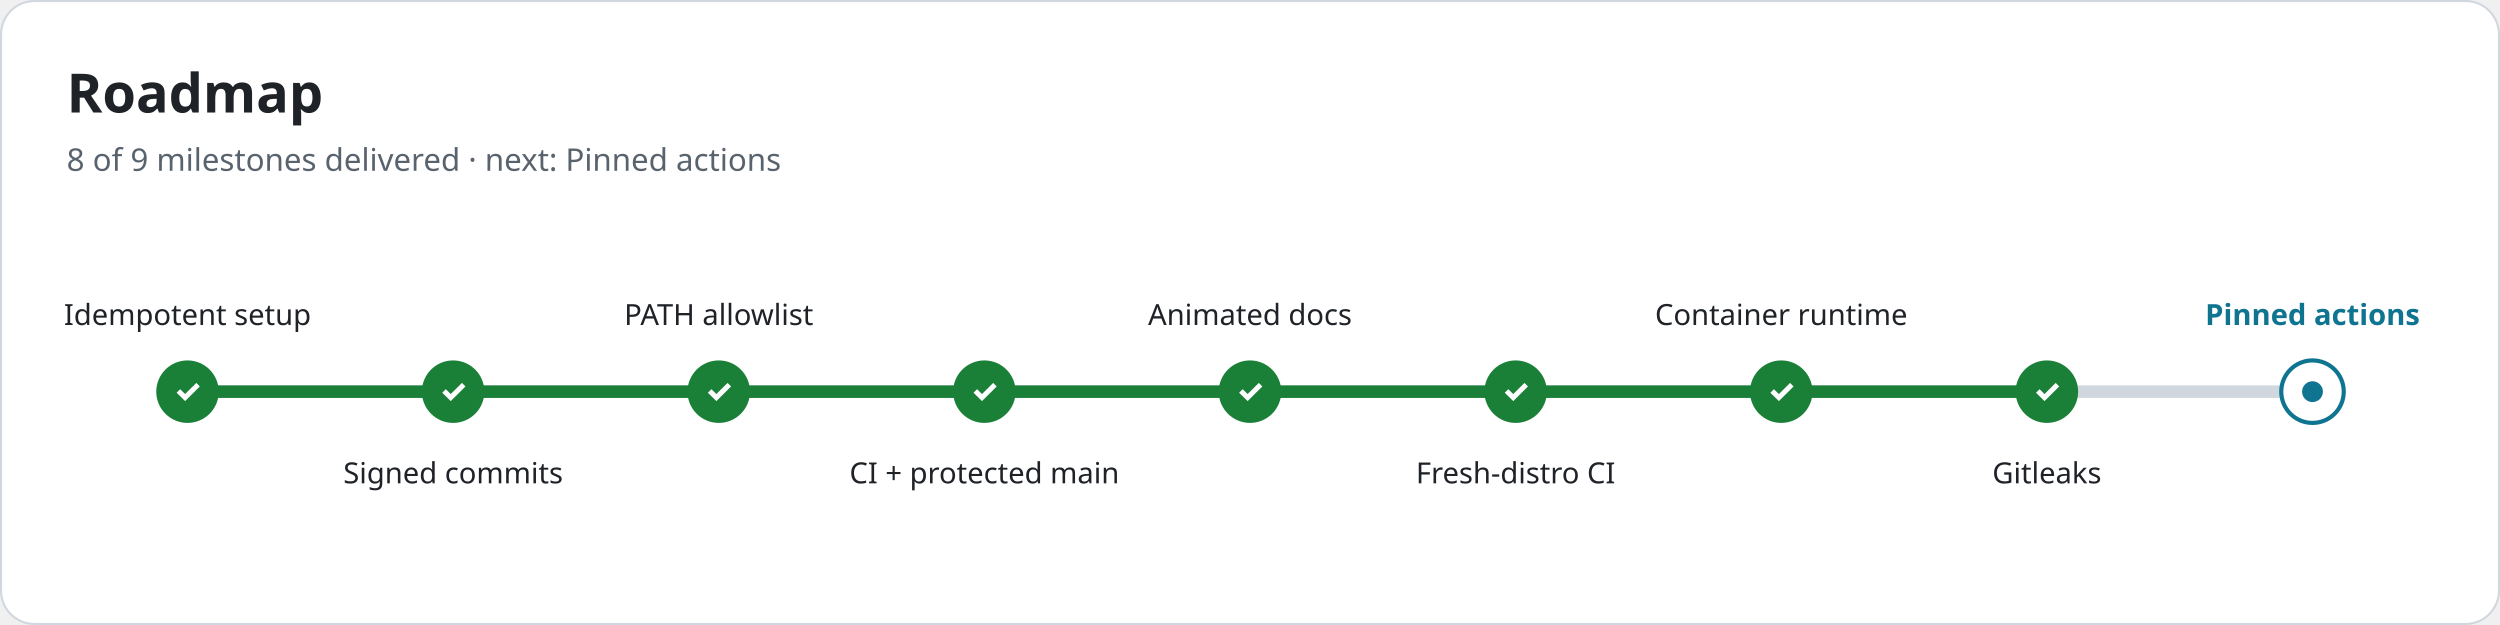
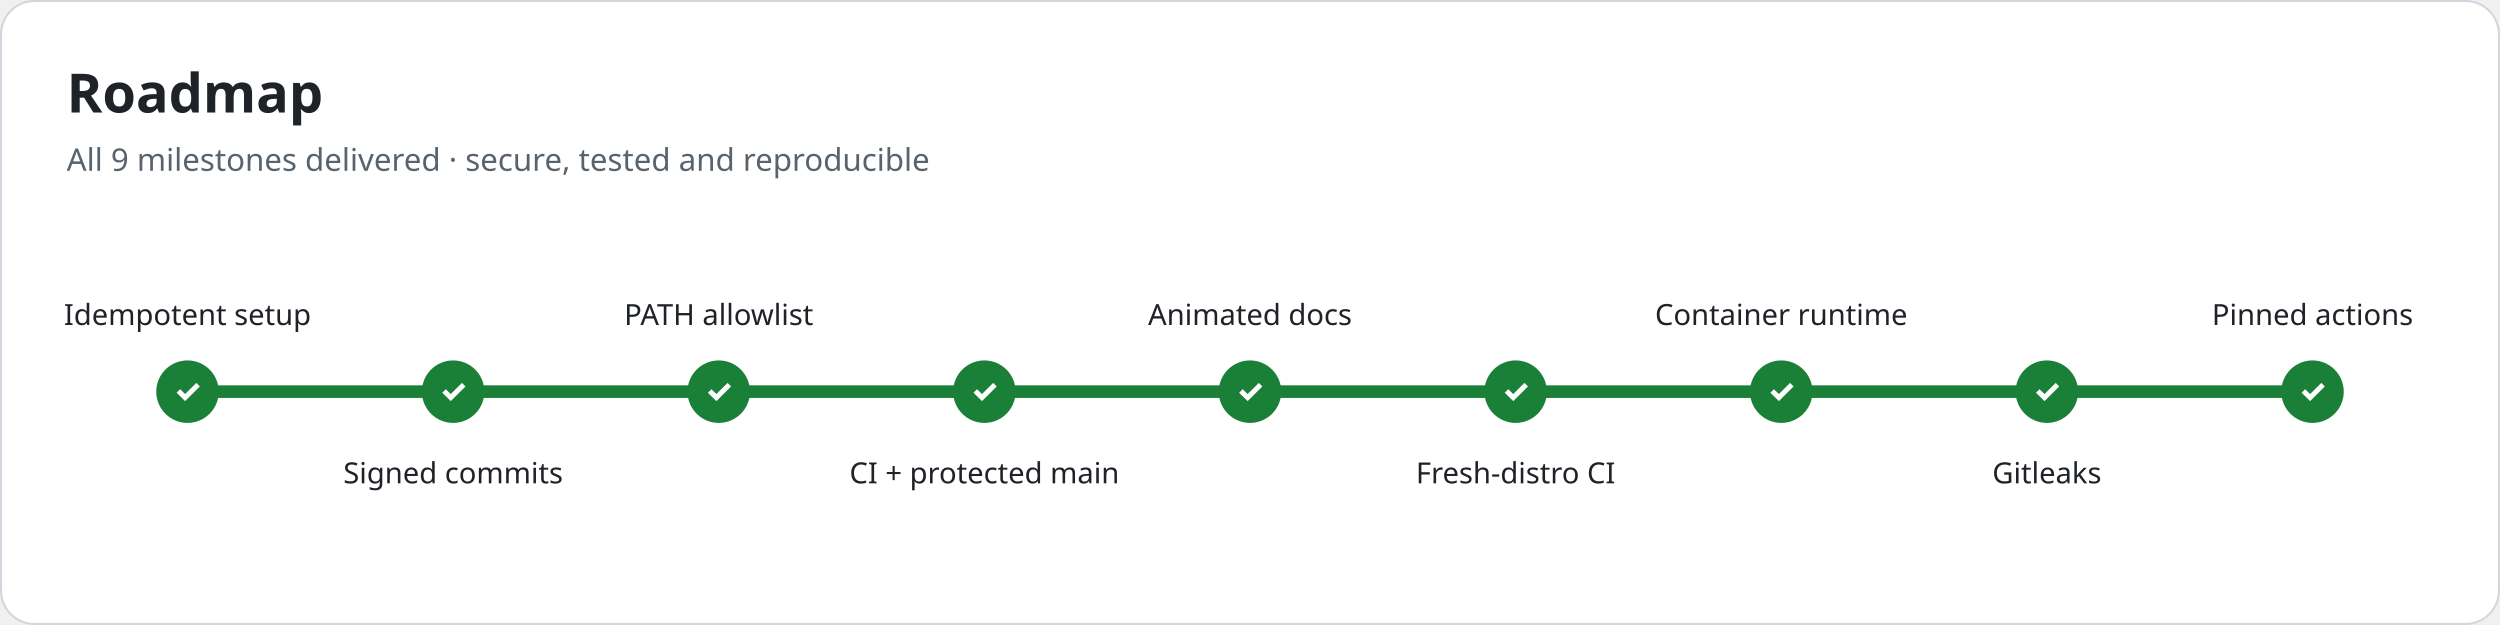
<svg xmlns="http://www.w3.org/2000/svg" width="1200" height="300" viewBox="0 0 1200 300" role="img" aria-labelledby="title desc">
  <style>text { font-family: -apple-system, BlinkMacSystemFont, 'Segoe UI', 'Noto Sans', Helvetica, Arial, sans-serif; } .title { font-size: 26px; font-weight: 800; fill: #1f2328; } .sub { font-size: 15px; fill: #59636e; } .mono { font-family: ui-monospace, SFMono-Regular, 'Cascadia Code', Consolas, 'DejaVu Sans Mono', 'Liberation Mono', monospace; }  .label { font-size: 14px; fill: #59636e; } .label.done { fill: #1f2328; } .label.next { fill: #0e7490; font-weight: 700; } .check { font-size: 15px; font-weight: 800; fill: #ffffff; } .rfill { transform-box: fill-box; transform-origin: left center; animation: grow 1.4s 0.3s linear both; } @keyframes grow { from { transform: scaleX(0); } to { transform: scaleX(1); } } .pop { transform-box: fill-box; transform-origin: center; animation: pop 0.45s cubic-bezier(.3,1.6,.5,1) both; } @keyframes pop { from { opacity: 0; transform: scale(0.4); } to { opacity: 1; transform: scale(1); } } .fade { animation: fade 0.5s ease-out both; } @keyframes fade { from { opacity: 0; } to { opacity: 1; } } .ring { fill: none; stroke: #0e7490; stroke-width: 2; opacity: 0; transform-box: fill-box; transform-origin: center; animation: ring 2s 2.2s ease-out infinite; } @keyframes ring { 0% { transform: scale(0.9); opacity: 0.7; } 100% { transform: scale(2); opacity: 0; } } @media (prefers-reduced-motion: reduce) { * { animation: none !important; } }</style>
  <rect x="0.5" y="0.5" width="1199" height="299" rx="16" fill="#ffffff" stroke="#d0d7de" />
  <text x="32" y="54" class="title">Roadmap</text>
-   <text x="32" y="82" class="sub">8 of 9 milestones delivered · next: Pinned actions</text>
+   <text x="32" y="82" class="sub">All 9 milestones delivered · secure, tested and reproducible</text>
  <rect x="90" y="185" width="1020" height="6" rx="3" fill="#d0d7de" />
-   <rect class="rfill" x="90" y="185" width="892.5" height="6" rx="3" fill="#1a7f37" />
+   <rect class="rfill" x="90" y="185" width="1020.0" height="6" rx="3" fill="#1a7f37" />
  <g class="pop" style="animation-delay:0.30s">
    <circle cx="90.0" cy="188" r="15" fill="#1a7f37" />
    <text x="90.0" y="193" text-anchor="middle" class="check">✓</text>
  </g>
  <text x="90.0" y="156" text-anchor="middle" class="label done fade" style="animation-delay:0.30s">Idempotent setup</text>
-   <g class="pop" style="animation-delay:0.50s">
+   <g class="pop" style="animation-delay:0.47s">
    <circle cx="217.5" cy="188" r="15" fill="#1a7f37" />
    <text x="217.5" y="193" text-anchor="middle" class="check">✓</text>
  </g>
-   <text x="217.5" y="232" text-anchor="middle" class="label done fade" style="animation-delay:0.50s">Signed commits</text>
-   <g class="pop" style="animation-delay:0.70s">
+   <text x="217.5" y="232" text-anchor="middle" class="label done fade" style="animation-delay:0.47s">Signed commits</text>
+   <g class="pop" style="animation-delay:0.65s">
    <circle cx="345.0" cy="188" r="15" fill="#1a7f37" />
    <text x="345.0" y="193" text-anchor="middle" class="check">✓</text>
  </g>
-   <text x="345.0" y="156" text-anchor="middle" class="label done fade" style="animation-delay:0.70s">PATH allowlist</text>
-   <g class="pop" style="animation-delay:0.90s">
+   <text x="345.0" y="156" text-anchor="middle" class="label done fade" style="animation-delay:0.65s">PATH allowlist</text>
+   <g class="pop" style="animation-delay:0.82s">
    <circle cx="472.5" cy="188" r="15" fill="#1a7f37" />
    <text x="472.5" y="193" text-anchor="middle" class="check">✓</text>
  </g>
-   <text x="472.5" y="232" text-anchor="middle" class="label done fade" style="animation-delay:0.90s">CI + protected main</text>
-   <g class="pop" style="animation-delay:1.10s">
+   <text x="472.5" y="232" text-anchor="middle" class="label done fade" style="animation-delay:0.82s">CI + protected main</text>
+   <g class="pop" style="animation-delay:1.00s">
    <circle cx="600.0" cy="188" r="15" fill="#1a7f37" />
    <text x="600.0" y="193" text-anchor="middle" class="check">✓</text>
  </g>
-   <text x="600.0" y="156" text-anchor="middle" class="label done fade" style="animation-delay:1.10s">Animated docs</text>
-   <g class="pop" style="animation-delay:1.30s">
+   <text x="600.0" y="156" text-anchor="middle" class="label done fade" style="animation-delay:1.00s">Animated docs</text>
+   <g class="pop" style="animation-delay:1.18s">
    <circle cx="727.5" cy="188" r="15" fill="#1a7f37" />
    <text x="727.5" y="193" text-anchor="middle" class="check">✓</text>
  </g>
-   <text x="727.5" y="232" text-anchor="middle" class="label done fade" style="animation-delay:1.30s">Fresh-distro CI</text>
-   <g class="pop" style="animation-delay:1.50s">
+   <text x="727.5" y="232" text-anchor="middle" class="label done fade" style="animation-delay:1.18s">Fresh-distro CI</text>
+   <g class="pop" style="animation-delay:1.35s">
    <circle cx="855.0" cy="188" r="15" fill="#1a7f37" />
    <text x="855.0" y="193" text-anchor="middle" class="check">✓</text>
  </g>
-   <text x="855.0" y="156" text-anchor="middle" class="label done fade" style="animation-delay:1.50s">Container runtime</text>
-   <g class="pop" style="animation-delay:1.70s">
+   <text x="855.0" y="156" text-anchor="middle" class="label done fade" style="animation-delay:1.35s">Container runtime</text>
+   <g class="pop" style="animation-delay:1.52s">
    <circle cx="982.5" cy="188" r="15" fill="#1a7f37" />
    <text x="982.5" y="193" text-anchor="middle" class="check">✓</text>
  </g>
-   <text x="982.5" y="232" text-anchor="middle" class="label done fade" style="animation-delay:1.70s">Gitleaks</text>
-   <g class="pop" style="animation-delay:1.90s">
-     <circle class="ring" cx="1110.0" cy="188" r="15" />
-     <circle cx="1110.0" cy="188" r="15" fill="#ffffff" stroke="#0e7490" stroke-width="2" />
-     <circle cx="1110.0" cy="188" r="5" fill="#0e7490" />
+   <text x="982.5" y="232" text-anchor="middle" class="label done fade" style="animation-delay:1.52s">Gitleaks</text>
+   <g class="pop" style="animation-delay:1.70s">
+     <circle cx="1110.0" cy="188" r="15" fill="#1a7f37" />
+     <text x="1110.0" y="193" text-anchor="middle" class="check">✓</text>
  </g>
-   <text x="1110.0" y="156" text-anchor="middle" class="label next fade" style="animation-delay:1.90s">Pinned actions</text>
+   <text x="1110.0" y="156" text-anchor="middle" class="label done fade" style="animation-delay:1.70s">Pinned actions</text>
</svg>
